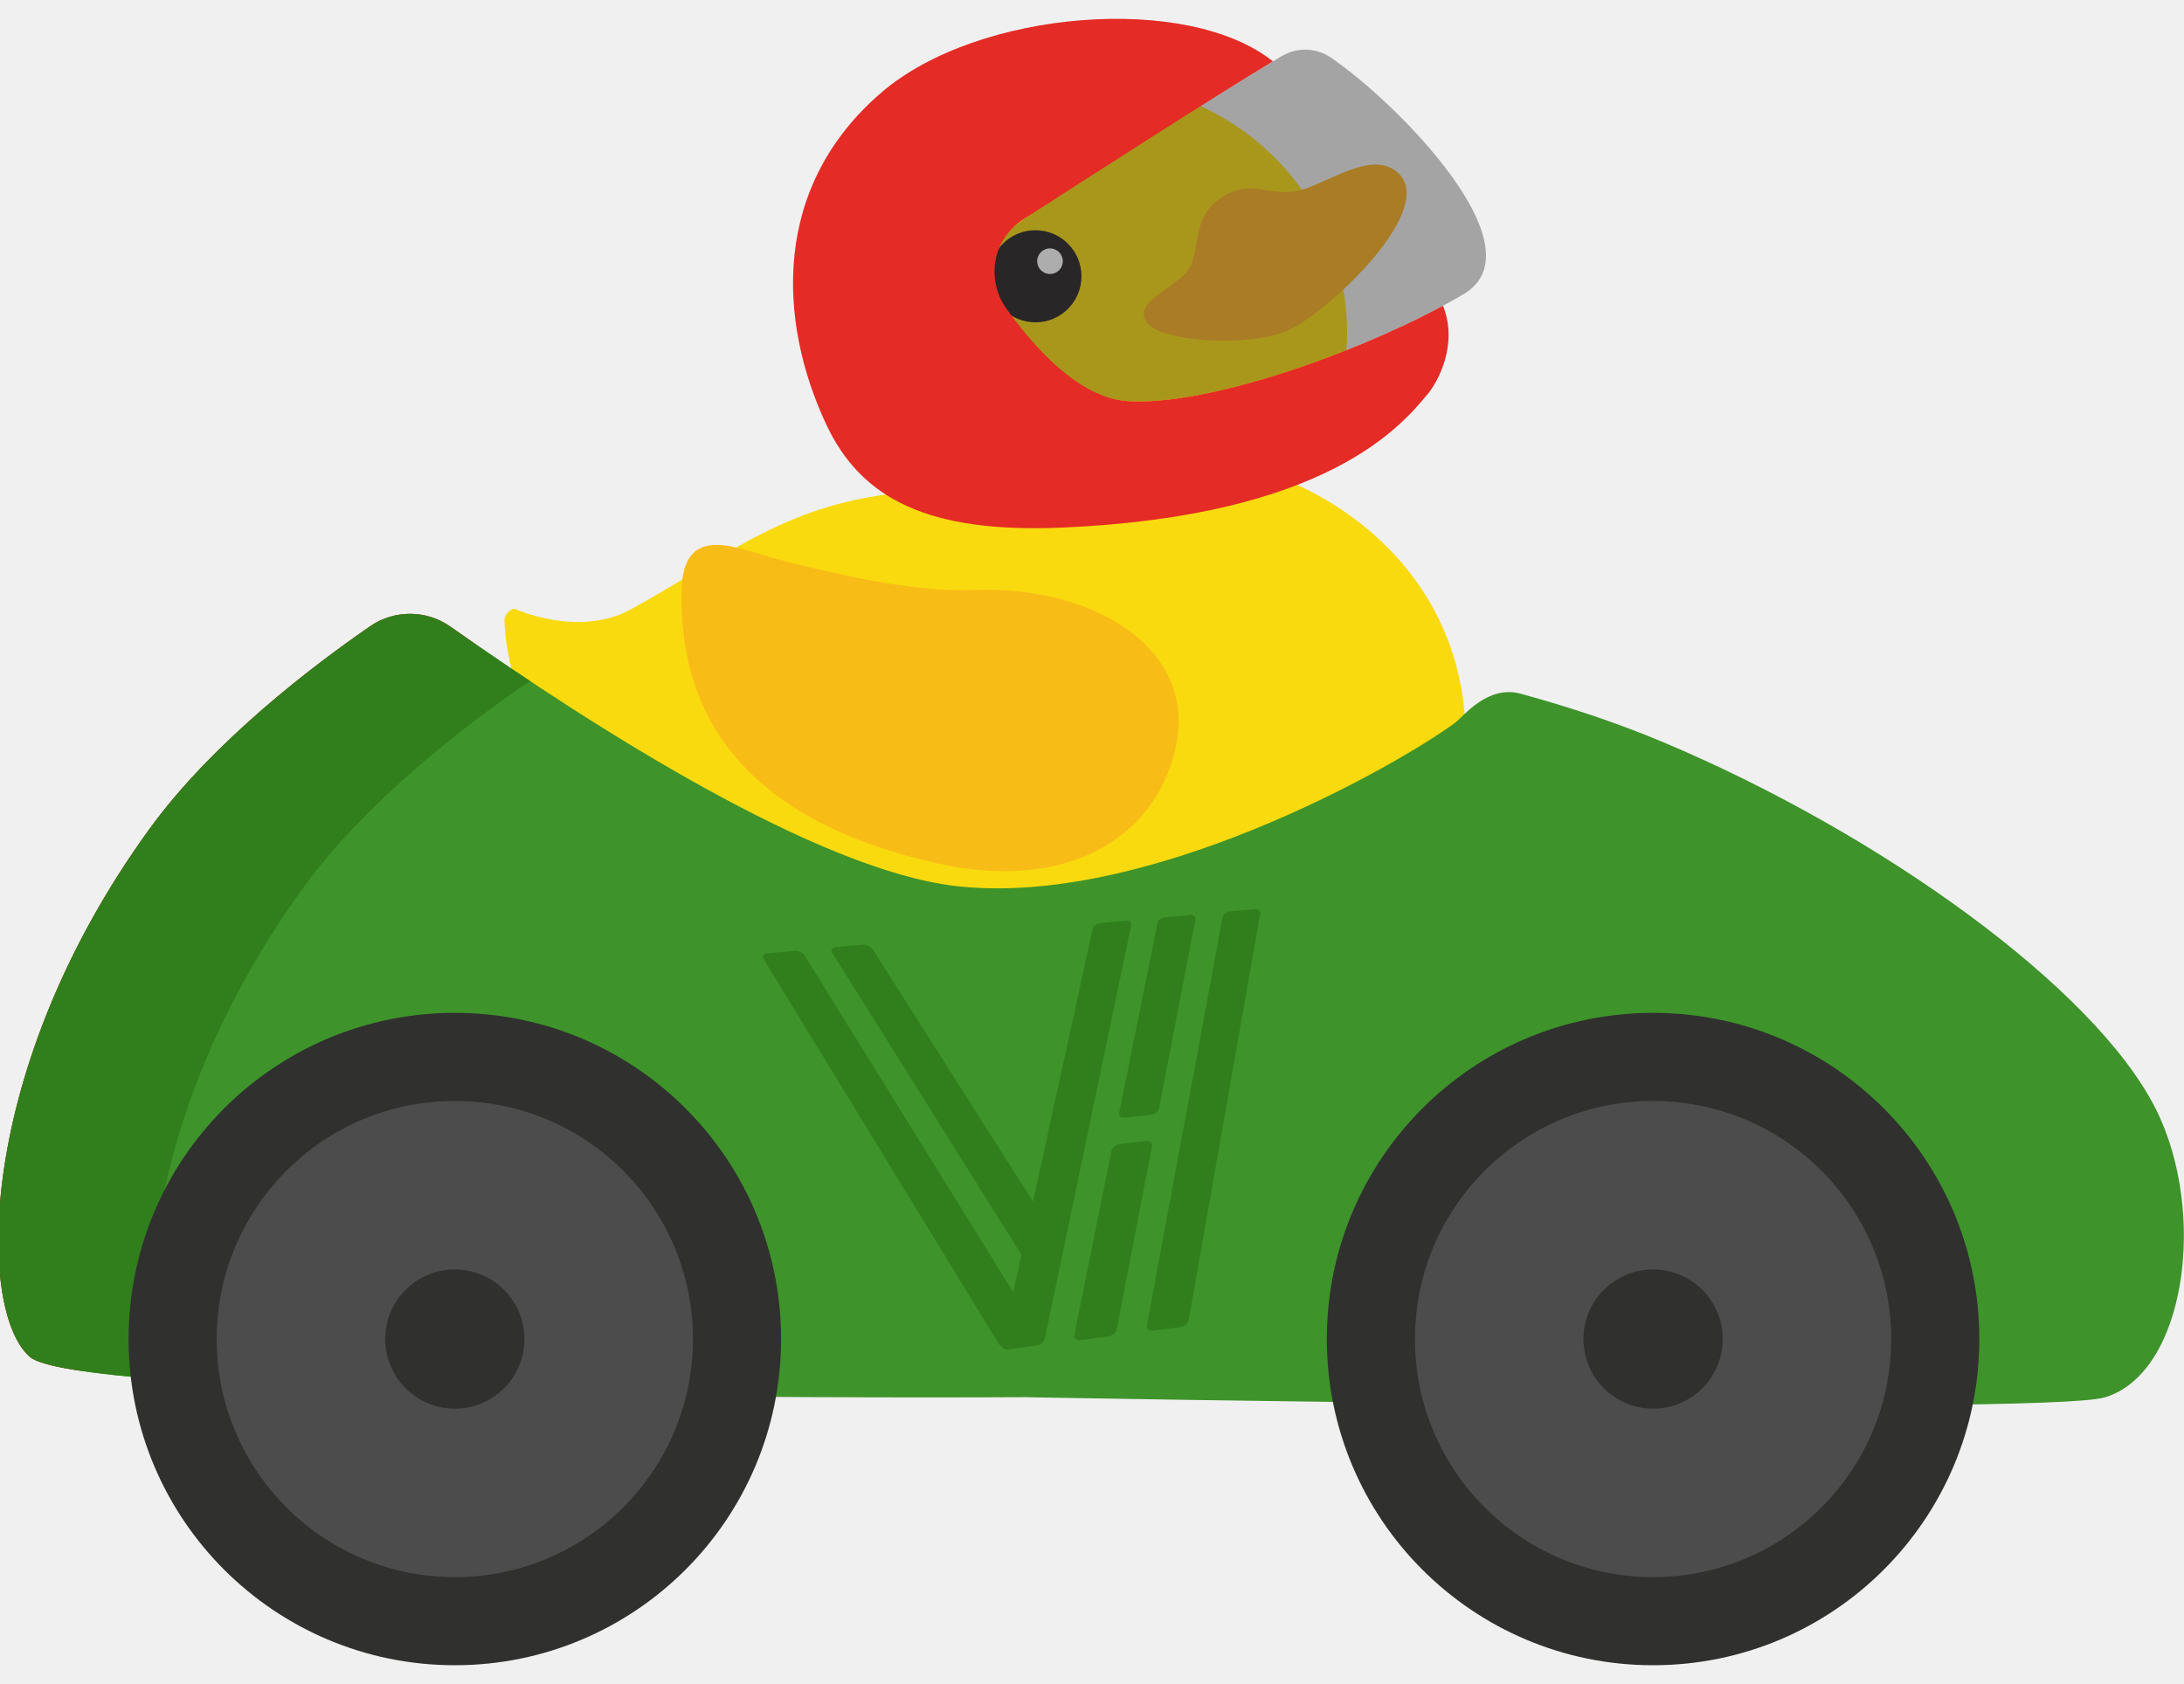
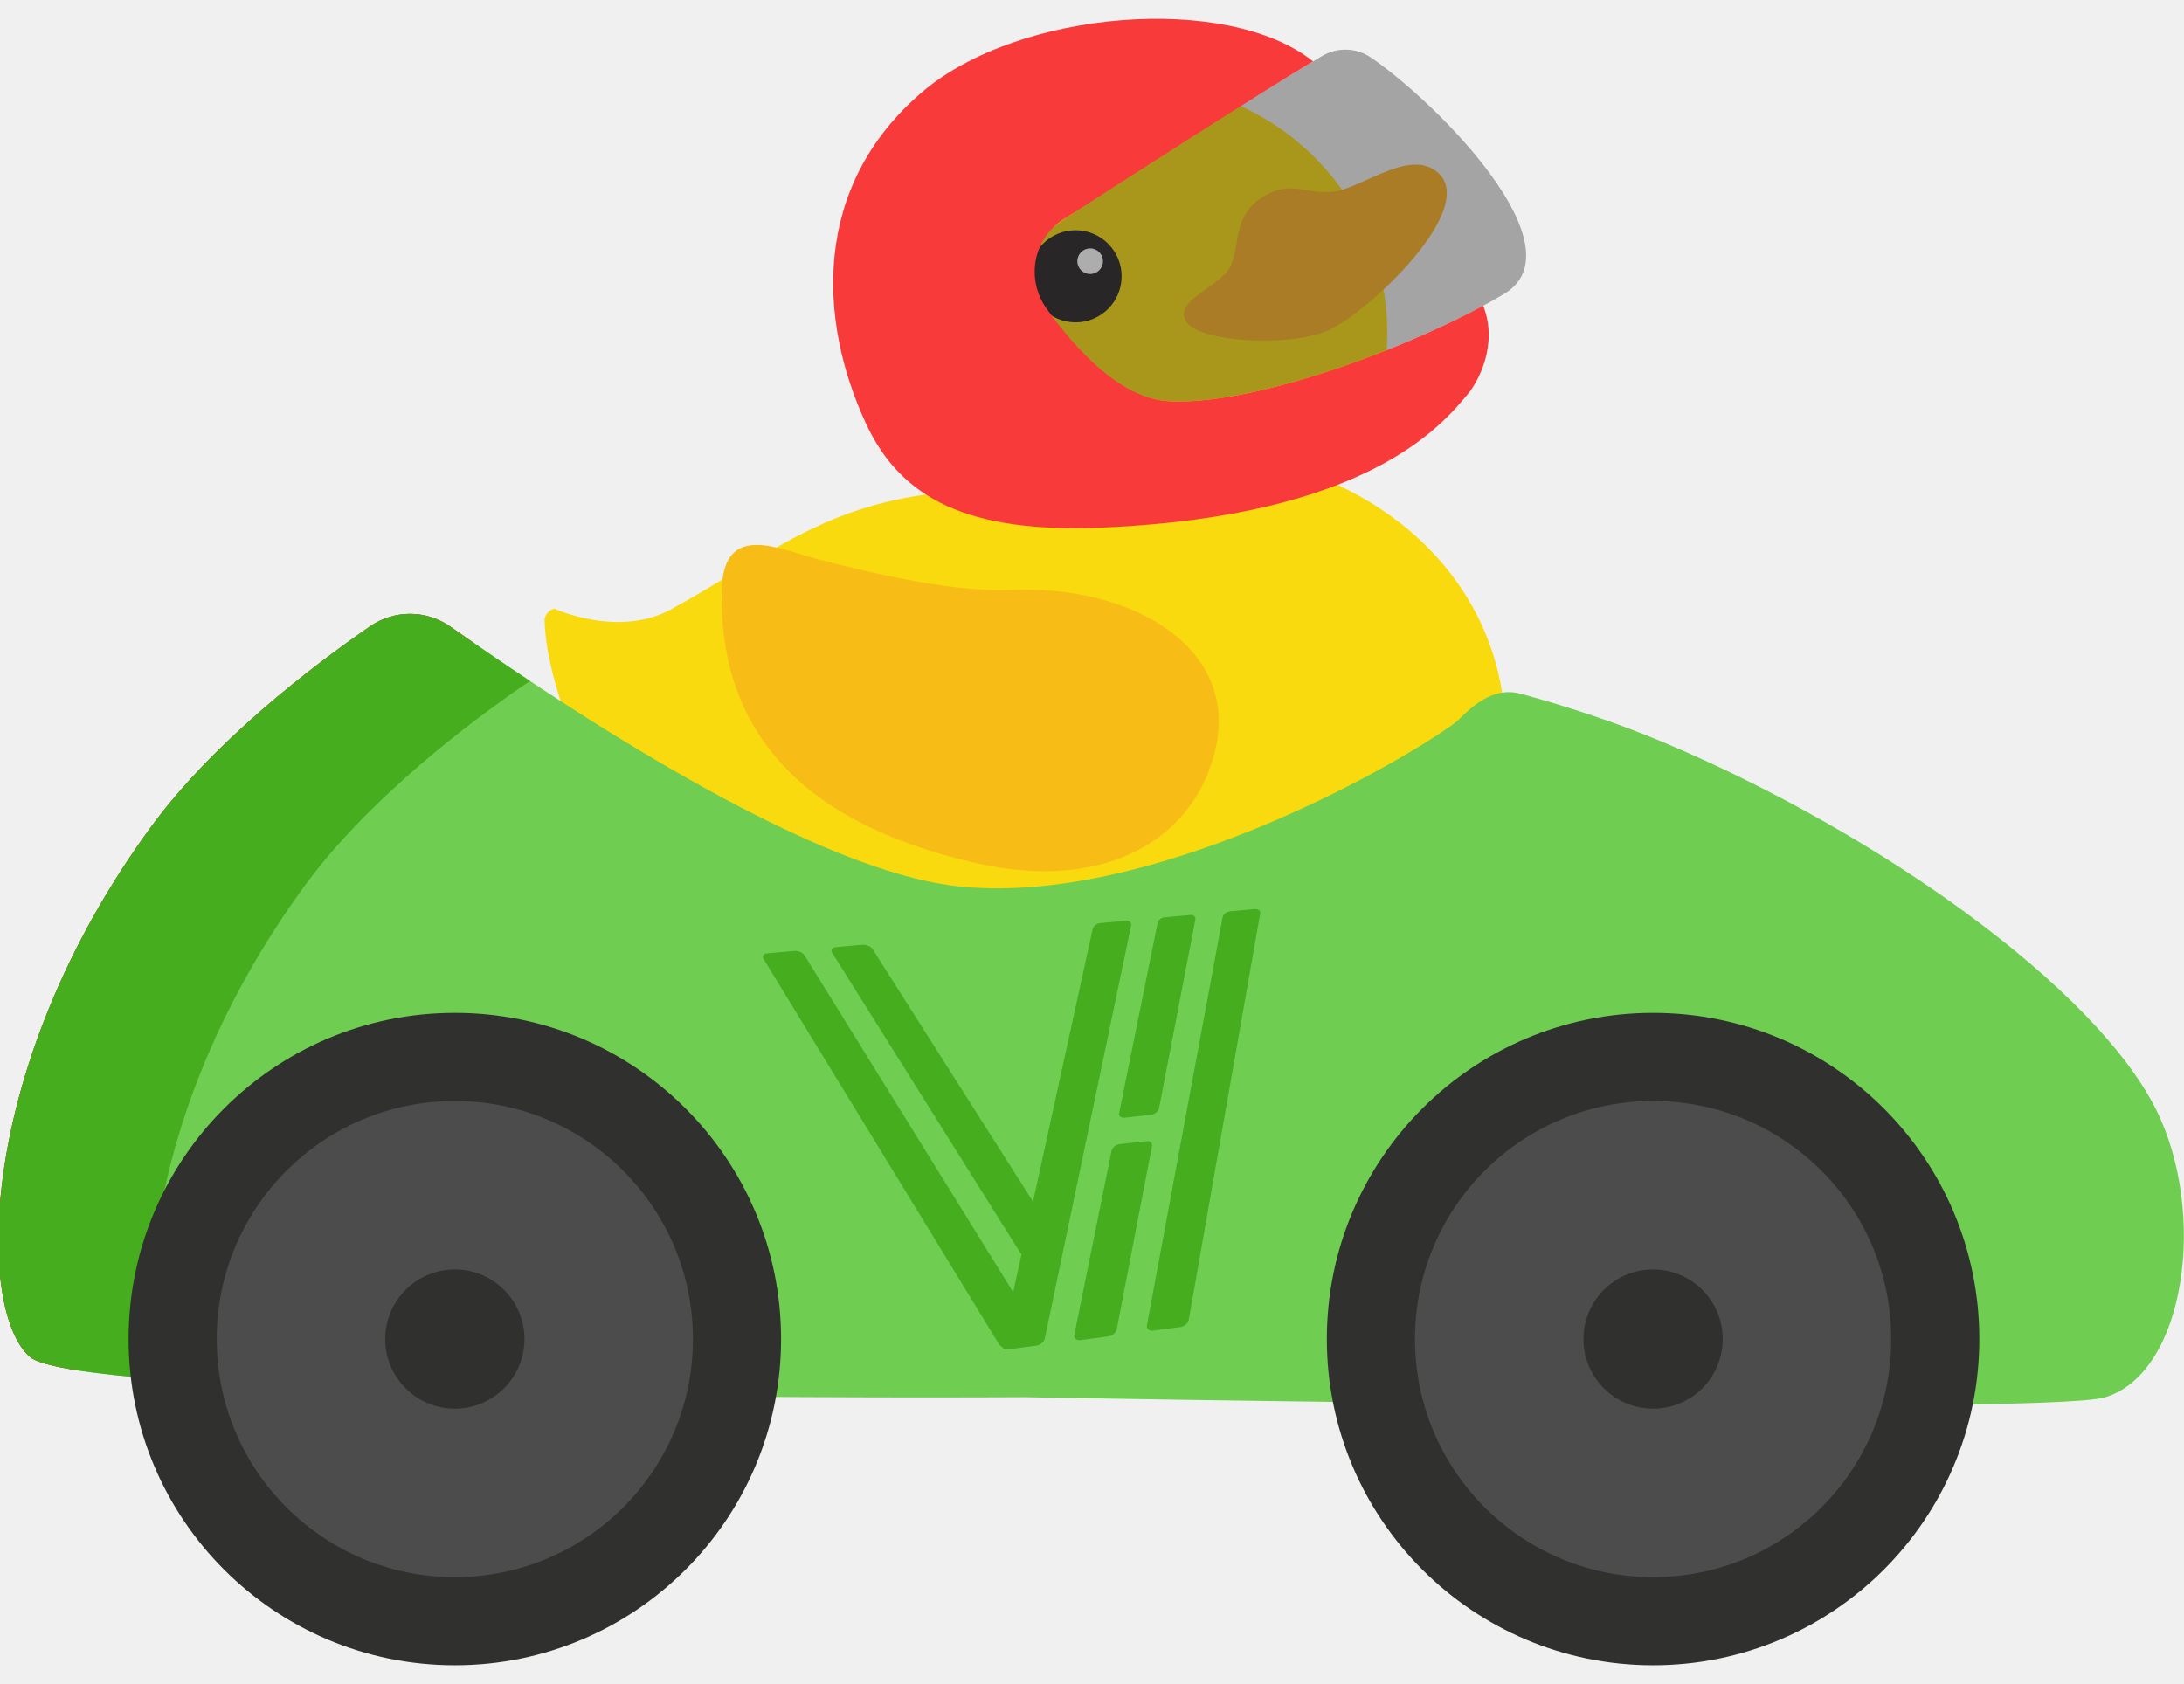
<svg xmlns="http://www.w3.org/2000/svg" id="Layer_3" data-name="Layer 3" viewBox="0 0 979 755">
  <defs>
    <style>
      .cls-1 {
        fill: #333;
        opacity: .4;
      }

-       .cls-1, .cls-2, .cls-3, .cls-4, .cls-5, .cls-6, .cls-7, .cls-8, .cls-9, .cls-10, .cls-11 {
+       .cls-1, .cls-2, .cls-3, .cls-4, .cls-5, .cls-6, .cls-7, .cls-8, .cls-9, .cls-10, .cls-11, .cls-12 {
        stroke-width: 0px;
      }

      .cls-2 {
        fill: #f9da0e;
      }

      .cls-3 {
        fill: #f8ad1c;
      }

      .cls-4 {
        fill: #f8bc17;
      }

      .cls-5 {
+         fill: #f93a3a;
+       }
+ 
+       .cls-6 {
+         fill: #46ad1f;
+       }
+ 
+       .cls-7 {
        fill: #4d4c4d;
      }

-       .cls-6 {
-         fill: #307f1c;
+       .cls-8 {
+         fill: #6fce51;
      }

-       .cls-7 {
-         fill: #3e932a;
-       }
- 
-       .cls-8 {
+       .cls-9 {
        fill: #211e1f;
      }

-       .cls-9 {
+       .cls-10 {
        fill: #e42b25;
      }

-       .cls-10 {
+       .cls-11 {
        fill: #30302f;
      }

-       .cls-11 {
+       .cls-12 {
        fill: #fff;
      }
    </style>
  </defs>
  <g>
-     <g>
-       <path class="cls-2" d="m282.93,273.13c44.17-24.29,69.34-47.8,124.17-52.53-12.87-15.31-21.8-34.25-24.9-55.49-9.06-61.92,34.69-119.39,97.26-126.77,57-6.72,110.64,32,122.1,88.24,6.79,33.32-1.95,65.78-20.92,90.4,42.31,19.35,71.67,55.85,75.78,102.01,6.44,72.46-38.81,129.67-150.34,143.08-111.52,13.41-165.62-9.78-208.24-45.43-40.76-34.09-71.22-103.64-71.74-139.19,1.08-4.06,4.44-4.55,4.44-4.55,0,0,28.71,13.25,52.4.23Z" />
-       <circle class="cls-8" cx="464.13" cy="123.87" r="20.65" />
-       <circle class="cls-11" cx="470.67" cy="117.11" r="5.75" />
-       <path class="cls-4" d="m436.04,264.54c53.43-2.26,100.98,25.67,90.93,70.76-9.03,40.52-48.82,64.84-107.03,51.74-82.88-18.65-115.88-63.13-114.4-122.64.77-31.02,26.04-18.02,43.61-13.54,15.04,3.83,57.06,14.94,86.89,13.68Z" />
-       <path class="cls-3" d="m547.97,88.33c-15.32,9.58-8.91,26.23-16.64,34.28-7.73,8.05-23.38,13.46-17.28,21.99,6.11,8.54,44.48,11.16,62.51,3.85,18.03-7.3,71.9-57.88,47.94-72.57-12.85-7.88-33.16,9.15-45.5,10.14s-18.69-5.41-31.04,2.31Z" />
-     </g>
-     <path class="cls-1" d="m596.53,25.79c-6.56-4.48-15.13-4.7-21.96-.64-32.7,19.42-132.65,81.07-133.75,88.2-1.31,8.45,27.42,64.05,64.61,66.5,37.19,2.45,109.78-23.76,150.7-48.01,34.58-20.5-29.4-85.44-59.59-106.05Z" />
-     <path class="cls-9" d="m505.42,179.85c-21.45-1.41-41.36-23.35-54.37-41.66-9.24-13.01-5.97-31.03,7.44-39.68,31.42-20.28,86.98-55.96,112.11-71-38.3-30.62-132-23.15-175.19,13.71-49.67,42.39-46.67,102.7-25.13,148.88,15.63,33.51,45.71,49.07,106.13,46.43,118.52-5.19,151.85-45.67,163.77-60.12,4.17-5.05,13.65-21.75,6.67-39.36-41.88,22.64-106.91,45.08-141.45,42.8Z" />
+     <path class="cls-2" d="m300.93,273.13c44.17-24.29,69.34-47.8,124.17-52.53-12.87-15.31-21.8-34.25-24.9-55.49-9.06-61.92,34.69-119.39,97.26-126.77,57-6.72,110.64,32,122.1,88.24,6.79,33.32-1.95,65.78-20.92,90.4,42.31,19.35,71.67,55.85,75.78,102.01,6.44,72.46-38.81,129.67-150.34,143.08-111.52,13.41-165.62-9.78-208.24-45.43-40.76-34.09-71.22-103.64-71.74-139.19,1.08-4.06,4.44-4.55,4.44-4.55,0,0,28.71,13.25,52.4.23Z" />
+     <circle class="cls-9" cx="482.13" cy="123.87" r="20.65" />
+     <circle class="cls-12" cx="488.67" cy="117.11" r="5.75" />
+     <path class="cls-4" d="m454.04,264.54c53.43-2.26,100.98,25.67,90.93,70.76-9.03,40.52-48.82,64.84-107.03,51.74-82.88-18.65-115.88-63.13-114.4-122.64.77-31.02,26.04-18.02,43.61-13.54,15.04,3.83,57.06,14.94,86.89,13.68Z" />
+     <path class="cls-3" d="m565.97,88.33c-15.32,9.58-8.91,26.23-16.64,34.28-7.73,8.05-23.38,13.46-17.28,21.99,6.11,8.54,44.48,11.16,62.51,3.85,18.03-7.3,71.9-57.88,47.94-72.57-12.85-7.88-33.16,9.15-45.5,10.14s-18.69-5.41-31.04,2.31Z" />
  </g>
-   <path class="cls-7" d="m165.92,280.78c10.83-7.46,25.16-7.42,35.92.13,65.6,46.04,164.74,109.18,226.65,116.34,85.16,9.84,196.67-53.31,223.71-73.15,3.68-2.7,14.49-17.18,29.51-13.07,21.61,5.92,43.38,13.09,64,21.79,97.68,41.18,193.3,110.16,220.58,164.24,23.42,46.42,13.48,118.69-22.83,129.45-28.13,8.33-484.29-.1-484.29-.1,0,0-421.85,2.58-445.73-18.03-23.88-20.6-24.46-129.37,53.73-236.93,28.53-39.25,73.59-73.33,98.76-90.67Z" />
+   <path class="cls-1" d="m614.53,25.79c-6.56-4.48-15.13-4.7-21.96-.64-32.7,19.42-132.65,81.07-133.75,88.2-1.31,8.45,27.42,64.05,64.61,66.5,37.19,2.45,109.78-23.76,150.7-48.01,34.58-20.5-29.4-85.44-59.59-106.05Z" />
+   <path class="cls-5" d="m523.42,179.85c-21.45-1.41-41.36-23.35-54.37-41.66-9.24-13.01-5.97-31.03,7.44-39.68,31.42-20.28,86.98-55.96,112.11-71-38.3-30.62-132-23.15-175.19,13.71-49.67,42.39-46.67,102.7-25.13,148.88,15.63,33.51,45.71,49.07,106.13,46.43,118.52-5.19,151.85-45.67,163.77-60.12,4.17-5.05,13.65-21.75,6.67-39.36-41.88,22.64-106.91,45.08-141.45,42.8Z" />
+   <path class="cls-8" d="m165.92,280.78c10.83-7.46,25.16-7.42,35.92.13,65.6,46.04,164.74,109.18,226.65,116.34,85.16,9.84,196.67-53.31,223.71-73.15,3.68-2.7,14.49-17.18,29.51-13.07,21.61,5.92,43.38,13.09,64,21.79,97.68,41.18,193.3,110.16,220.58,164.24,23.42,46.42,13.48,118.69-22.83,129.45-28.13,8.33-484.29-.1-484.29-.1,0,0-421.85,2.58-445.73-18.03-23.88-20.6-24.46-129.37,53.73-236.93,28.53-39.25,73.59-73.33,98.76-90.67Z" />
  <g>
    <path class="cls-6" d="m504.62,412.83l-11.38,1.03c-1.72.23-3.07,1.27-3.46,2.68l-26.72,122.2-71.9-113.19c-.94-1.32-2.69-2.1-4.51-2.01l-11.96,1.09c-1.11,0-2,.73-1.99,1.65,0,.33.12.65.35.92l84.06,134.11c.22.33.49.64.81.9l-3.75,17.13-93.52-151c-.92-1.33-2.68-2.12-4.53-2.02l-12.11,1.1c-1.13,0-2.04.75-2.04,1.68,0,.32.12.64.33.91l105.36,172.41c.4.61.96,1.13,1.62,1.5.46.84,1.5,1.28,2.48,1.06l12.75-1.66c.5-.07.97-.22,1.41-.45.41-.13.77-.37,1.03-.68.72-.59,1.23-1.38,1.44-2.25l38.65-184.97c.3-.83-.29-1.76-1.31-2.08-.36-.11-.74-.13-1.1-.07Z" />
    <path class="cls-6" d="m562.46,407.58l-11.1,1.01c-1.68.22-2.96,1.25-3.3,2.64l-33.92,182.85c-.32,1.02.33,2.12,1.46,2.46.39.12.81.13,1.2.04l12.41-1.61c1.86-.33,3.29-1.62,3.68-3.31l31.99-181.95c.26-.82-.34-1.74-1.35-2.05-.35-.11-.72-.13-1.07-.07Z" />
    <path class="cls-6" d="m513.82,511.62l-11.96,1.34c-1.81.28-3.22,1.46-3.62,3.03l-16.63,82.3c-.34,1.02.29,2.13,1.42,2.48.39.12.81.14,1.21.05l12.63-1.64c1.85-.33,3.3-1.6,3.74-3.27l15.77-81.97c.29-.93-.34-1.94-1.42-2.26-.37-.11-.77-.13-1.14-.04Z" />
    <path class="cls-6" d="m504.14,501.11l11.87-1.3c1.78-.27,3.16-1.42,3.55-2.96l16.28-84.56c.22-1.11-.53-1.96-1.74-2.11-.09,0-.17.01-.26.02l-11.94,1.08c-.31.03-.61.1-.89.21-.73.31-1.33.78-1.75,1.37-.15.23-.26.49-.32.75l-17.35,85.81c.07,1.1,1.09,1.84,2.54,1.69Z" />
  </g>
-   <path class="cls-9" d="m96.08,384.82c28.53-39.25,73.59-73.33,98.76-90.67,5.43-3.74,11.73-5.59,18.02-5.56-3.76-2.6-7.44-5.16-11.02-7.67-10.77-7.56-25.09-7.6-35.92-.13-25.17,17.34-70.22,51.42-98.76,90.67C-11.03,479.01-10.45,587.78,13.43,608.38c2.7,2.33,10.51,4.36,22.2,6.14-.03-.77-.04-1.53-.06-2.29-16.31-34.32-9.32-131.34,60.51-227.4Z" />
+   <path class="cls-10" d="m96.08,384.82c28.53-39.25,73.59-73.33,98.76-90.67,5.43-3.74,11.73-5.59,18.02-5.56-3.76-2.6-7.44-5.16-11.02-7.67-10.77-7.56-25.09-7.6-35.92-.13-25.17,17.34-70.22,51.42-98.76,90.67C-11.03,479.01-10.45,587.78,13.43,608.38c2.7,2.33,10.51,4.36,22.2,6.14-.03-.77-.04-1.53-.06-2.29-16.31-34.32-9.32-131.34,60.51-227.4Z" />
  <g>
-     <circle class="cls-10" cx="741.01" cy="600.35" r="146.24" />
-     <circle class="cls-5" cx="741.01" cy="600.35" r="106.74" />
-     <circle class="cls-10" cx="741.01" cy="600.35" r="31.21" />
+     <circle class="cls-11" cx="741.01" cy="600.35" r="146.24" />
+     <circle class="cls-7" cx="741.01" cy="600.35" r="106.74" />
+     <circle class="cls-11" cx="741.01" cy="600.35" r="31.21" />
  </g>
  <path class="cls-6" d="m136.08,397.82c28.53-39.25,73.59-73.33,98.76-90.67.93-.64,1.89-1.2,2.86-1.73-12.69-8.42-24.76-16.71-35.87-24.51-10.77-7.56-25.09-7.6-35.92-.13-25.17,17.34-70.22,51.42-98.76,90.67C-11.03,479.01-10.45,587.78,13.43,608.38c4.98,4.3,27.3,7.59,59.49,10.1-12.62-39.06-2.54-130.28,63.16-220.66Z" />
  <g>
-     <circle class="cls-10" cx="203.88" cy="600.35" r="146.24" />
-     <circle class="cls-5" cx="203.88" cy="600.35" r="106.74" />
-     <circle class="cls-10" cx="203.88" cy="600.35" r="31.21" />
+     <circle class="cls-11" cx="203.88" cy="600.35" r="146.24" />
+     <circle class="cls-7" cx="203.88" cy="600.35" r="106.74" />
+     <circle class="cls-11" cx="203.88" cy="600.35" r="31.21" />
  </g>
</svg>
